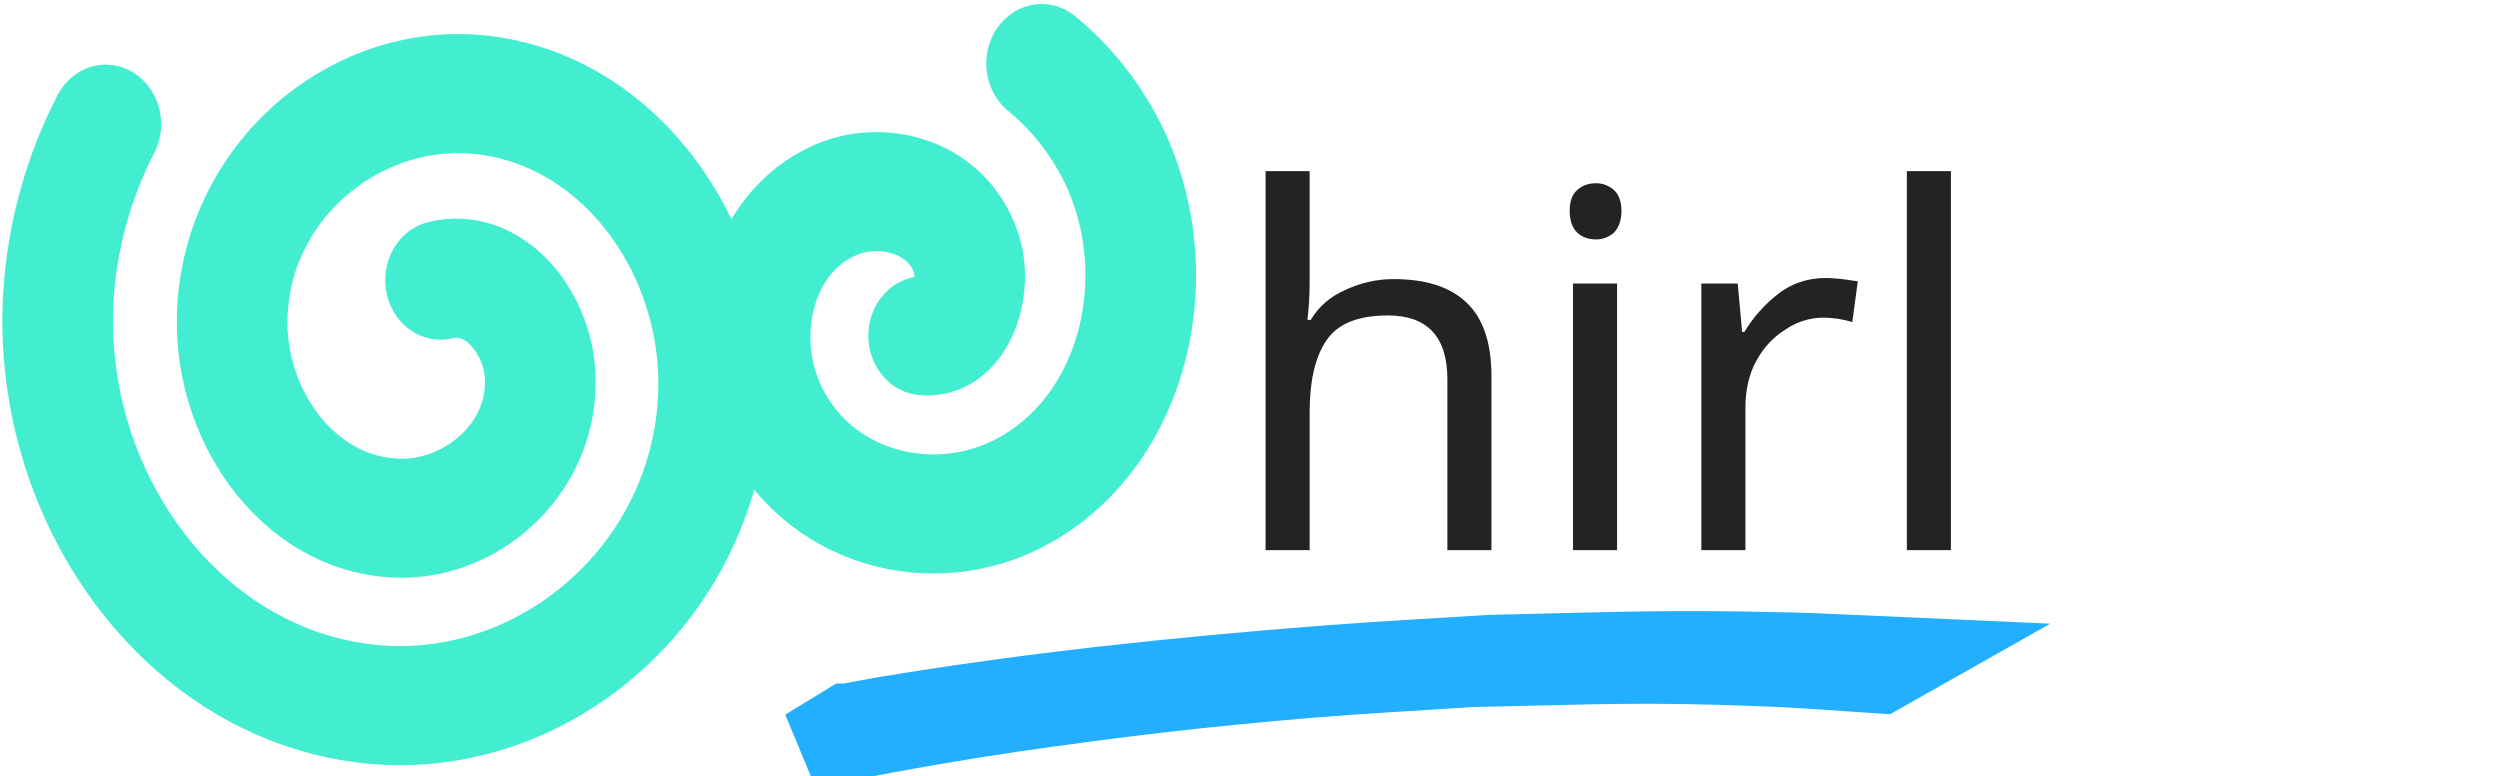
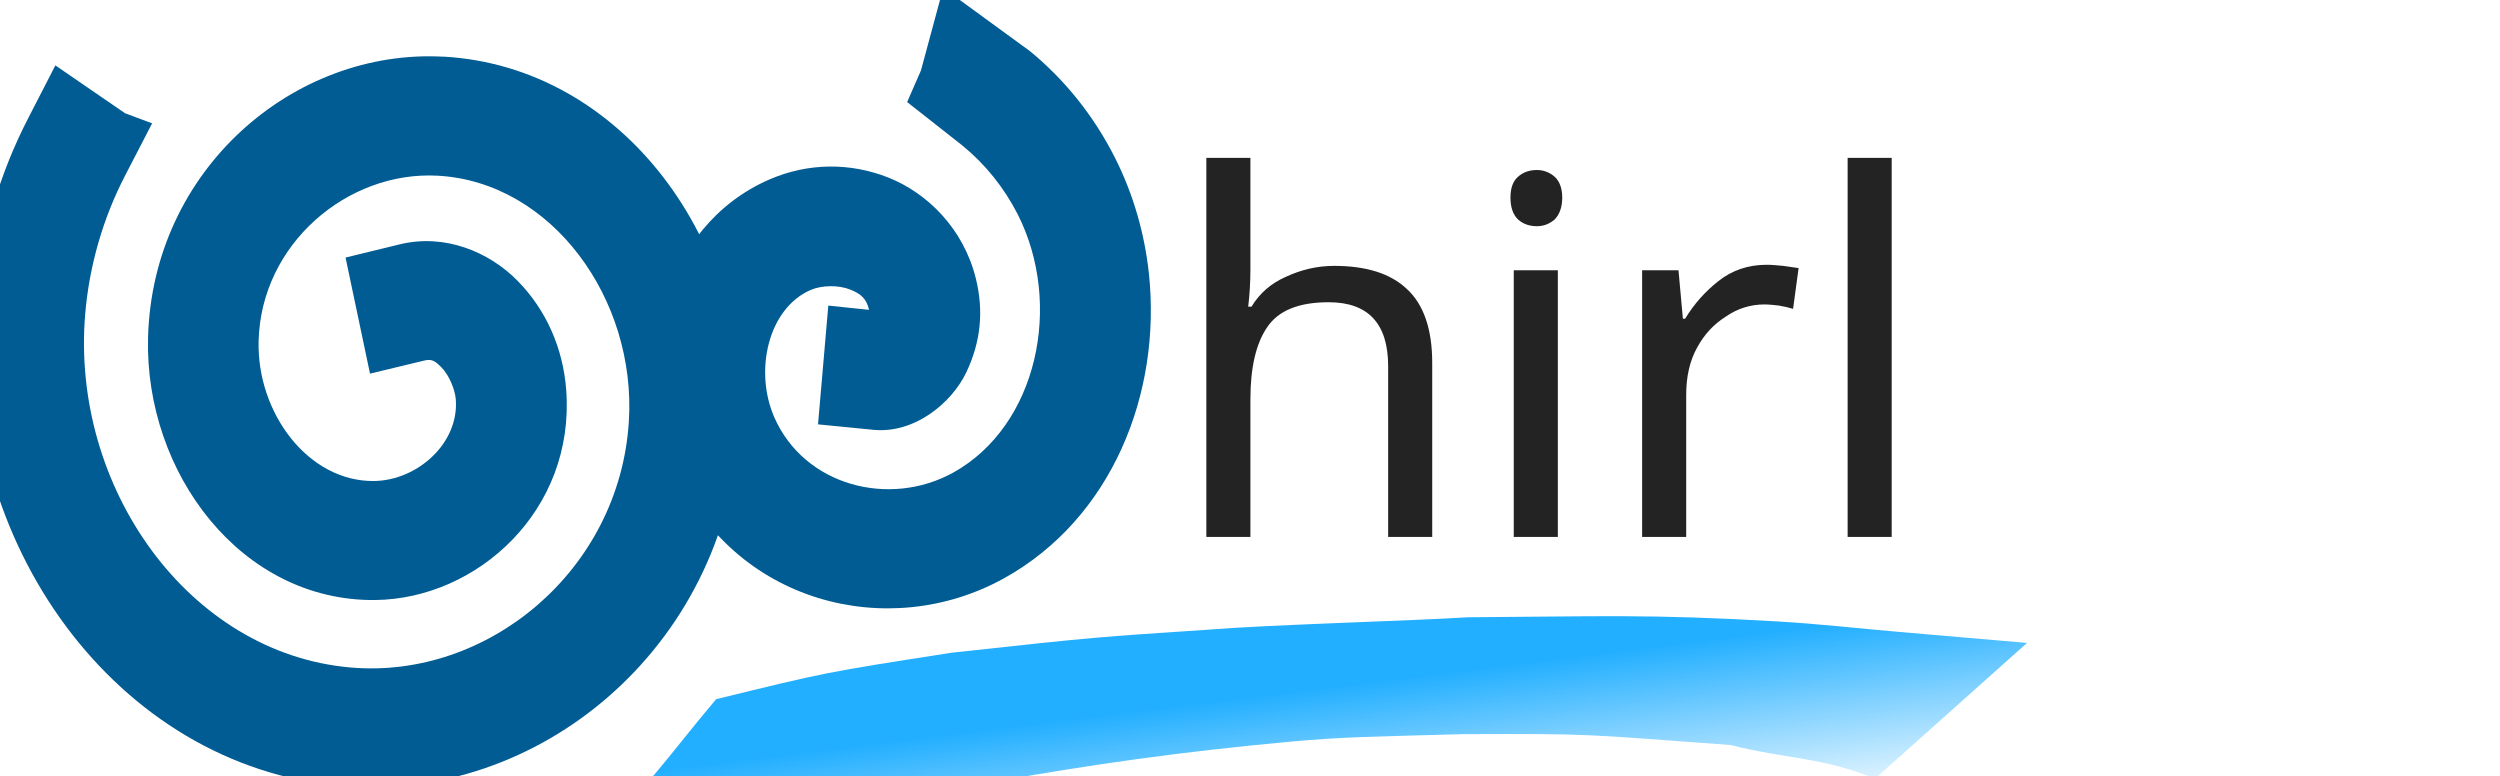
- <svg xmlns="http://www.w3.org/2000/svg" width="35.451mm" height="10.995mm" viewBox="0 0 35.451 10.995" version="1.1" id="svg8">
-   <defs id="defs2" />
+ <svg xmlns="http://www.w3.org/2000/svg" xmlns:xlink="http://www.w3.org/1999/xlink" width="35.451mm" height="10.995mm" viewBox="0 0 35.451 10.995" version="1.1" id="svg8">
+   <defs id="defs2">
+     <linearGradient id="linearGradient4676">
+       <stop style="stop-color:#23afff;stop-opacity:1;" offset="0" id="stop4672" />
+       <stop style="stop-color:#23afff;stop-opacity:0;" offset="1" id="stop4674" />
+     </linearGradient>
+     <linearGradient xlink:href="#linearGradient4676" id="linearGradient4678" x1="45.218" y1="39.503" x2="45.548" y2="42.149" gradientUnits="userSpaceOnUse" />
+   </defs>
  <g id="layer1" transform="translate(-26.29988,-29.76498)">
-     <text xml:space="preserve" style="font-style:normal;font-variant:normal;font-weight:normal;font-stretch:normal;font-size:7.056px;line-height:1.25;font-family:Purisa;-inkscape-font-specification:'Purisa, Normal';font-variant-ligatures:normal;font-variant-caps:normal;font-variant-numeric:normal;font-feature-settings:normal;text-align:start;letter-spacing:0px;word-spacing:0px;writing-mode:lr;text-anchor:start;fill:#232323;fill-opacity:1;stroke:none;stroke-width:0.265;" x="43.652" y="37.567" id="text4527">
-       <tspan id="tspan4525" x="43.652" y="37.567" style="font-style:normal;font-variant:normal;font-weight:normal;font-stretch:normal;font-size:7.056px;font-family:Purisa;-inkscape-font-specification:'Purisa, Normal';font-variant-ligatures:normal;font-variant-caps:normal;font-variant-numeric:normal;font-feature-settings:normal;text-align:start;writing-mode:lr;text-anchor:start;stroke-width:0.265;fill:#232323;fill-opacity:1;">hirl</tspan>
+     <text xml:space="preserve" style="font-style:normal;font-variant:normal;font-weight:normal;font-stretch:normal;font-size:7.056px;line-height:1.25;font-family:Purisa;-inkscape-font-specification:'Purisa, Normal';font-variant-ligatures:normal;font-variant-caps:normal;font-variant-numeric:normal;font-feature-settings:normal;text-align:start;letter-spacing:0px;word-spacing:0px;writing-mode:lr-tb;text-anchor:start;fill:#232323;fill-opacity:1;stroke:none;stroke-width:0.265" x="42.811" y="37.38" id="text4527">
+       <tspan id="tspan4525" x="42.811" y="37.38" style="font-style:normal;font-variant:normal;font-weight:normal;font-stretch:normal;font-size:7.056px;font-family:Purisa;-inkscape-font-specification:'Purisa, Normal';font-variant-ligatures:normal;font-variant-caps:normal;font-variant-numeric:normal;font-feature-settings:normal;text-align:start;writing-mode:lr-tb;text-anchor:start;fill:#232323;fill-opacity:1;stroke-width:0.265">hirl</tspan>
    </text>
-     <g id="g4597" transform="matrix(1.070976,0,0,1.152682,4.968448,-4.672492)">
-       <path transform="matrix(-0.1333439,-0.9910698,-0.9910698,0.1333439,62.0312,-2.49087)" d="m -32.186,34.484 c -0.11,-0.477 0.463,-0.755 0.855,-0.705 0.764,0.097 1.13,0.951 0.956,1.637 -0.264,1.042 -1.447,1.516 -2.419,1.207 -1.321,-0.419 -1.905,-1.945 -1.458,-3.201 0.57,-1.6 2.444,-2.297 3.984,-1.709 0.447,0.171 0.854,0.438 1.192,0.776" id="path3699" style="fill:none;fill-rule:evenodd;stroke:#43eed0;stroke-width:1.465;stroke-linecap:round;stroke-miterlimit:4;stroke-dasharray:none;stroke-opacity:1" />
-       <path d="m 25.751,33.322 c 0.694,-0.158 1.265,0.492 1.316,1.136 0.08,1.011 -0.846,1.782 -1.804,1.793 -1.324,0.016 -2.304,-1.201 -2.271,-2.472 0.043,-1.636 1.556,-2.829 3.141,-2.748 1.948,0.1 3.355,1.912 3.226,3.809 -0.155,2.26 -2.268,3.882 -4.478,3.703 -2.572,-0.209 -4.41,-2.624 -4.18,-5.146 0.064,-0.698 0.277,-1.381 0.618,-1.993" id="path3699-3" style="fill:none;fill-rule:evenodd;stroke:#43eed0;stroke-width:1.465;stroke-linecap:round;stroke-miterlimit:4;stroke-dasharray:none;stroke-opacity:1" />
+     <g id="g4597" transform="matrix(1.070976,0,0,1.152682,5.260774,-4.599411)" style="stroke:#005c93;stroke-opacity:1">
+       <path style="color:#000000;font-style:normal;font-variant:normal;font-weight:normal;font-stretch:normal;font-size:medium;line-height:normal;font-family:sans-serif;font-variant-ligatures:normal;font-variant-position:normal;font-variant-caps:normal;font-variant-numeric:normal;font-variant-alternates:normal;font-feature-settings:normal;text-indent:0;text-align:start;text-decoration:none;text-decoration-line:none;text-decoration-style:solid;text-decoration-color:#000000;letter-spacing:normal;word-spacing:normal;text-transform:none;writing-mode:lr-tb;direction:ltr;text-orientation:mixed;dominant-baseline:auto;baseline-shift:baseline;text-anchor:start;white-space:normal;shape-padding:0;clip-rule:nonzero;display:inline;overflow:visible;visibility:visible;opacity:1;isolation:auto;mix-blend-mode:normal;color-interpolation:sRGB;color-interpolation-filters:linearRGB;solid-color:#000000;solid-opacity:1;vector-effect:none;fill:#005c93;fill-opacity:1;fill-rule:evenodd;stroke:none;stroke-width:1.465;stroke-linecap:square;stroke-linejoin:miter;stroke-miterlimit:4;stroke-dasharray:none;stroke-dashoffset:0;stroke-opacity:1;color-rendering:auto;image-rendering:auto;shape-rendering:auto;text-rendering:auto;enable-background:accumulate" d="m 34.857,33.177 c 0.169,1.478 -0.493,3.016 -1.919,3.75 -1.532,0.789 -3.583,0.305 -4.366,-1.356 -0.6,-1.273 -0.168,-2.977 1.264,-3.552 0.509,-0.204 1.064,-0.209 1.574,-0.021 0.51,0.189 0.992,0.624 1.156,1.242 0.106,0.399 0.065,0.776 -0.125,1.15 -0.19,0.374 -0.683,0.761 -1.235,0.71 l -0.73,-0.067 0.136,-1.461 0.537,0.052 c 2.63e-4,1.87e-4 9e-4,-0.007 0.001,-0.006 -0.034,-0.127 -0.098,-0.188 -0.25,-0.244 -0.151,-0.056 -0.372,-0.054 -0.52,0.005 -0.563,0.226 -0.753,0.994 -0.483,1.567 0.399,0.846 1.528,1.113 2.368,0.681 1.119,-0.576 1.457,-2.071 0.856,-3.176 -0.178,-0.326 -0.429,-0.616 -0.728,-0.844 l -0.737,-0.539 0.183,-0.389 0.295,-1.015 1.147,0.777 c 0.461,0.351 0.847,0.797 1.126,1.311 0.244,0.448 0.393,0.933 0.45,1.425 z" id="path3699" />
+       <path style="color:#000000;font-style:normal;font-variant:normal;font-weight:normal;font-stretch:normal;font-size:medium;line-height:normal;font-family:sans-serif;font-variant-ligatures:normal;font-variant-position:normal;font-variant-caps:normal;font-variant-numeric:normal;font-variant-alternates:normal;font-feature-settings:normal;text-indent:0;text-align:start;text-decoration:none;text-decoration-line:none;text-decoration-style:solid;text-decoration-color:#000000;letter-spacing:normal;word-spacing:normal;text-transform:none;writing-mode:lr-tb;direction:ltr;text-orientation:mixed;dominant-baseline:auto;baseline-shift:baseline;text-anchor:start;white-space:normal;shape-padding:0;clip-rule:nonzero;display:inline;overflow:visible;visibility:visible;opacity:1;isolation:auto;mix-blend-mode:normal;color-interpolation:sRGB;color-interpolation-filters:linearRGB;solid-color:#000000;solid-opacity:1;vector-effect:none;fill:#005c93;fill-opacity:1;fill-rule:evenodd;stroke:none;stroke-width:1.465;stroke-linecap:square;stroke-linejoin:miter;stroke-miterlimit:4;stroke-dasharray:none;stroke-dashoffset:0;stroke-opacity:1;color-rendering:auto;image-rendering:auto;shape-rendering:auto;text-rendering:auto;enable-background:accumulate" d="m 25.515,30.51 c -1.974,-0.101 -3.855,1.383 -3.91,3.461 -0.044,1.66 1.235,3.244 3.012,3.223 1.345,-0.016 2.643,-1.099 2.525,-2.582 -0.041,-0.517 -0.267,-0.988 -0.643,-1.344 -0.376,-0.356 -0.963,-0.586 -1.564,-0.449 l -0.715,0.162 0.324,1.428 0.715,-0.16 c 0.093,-0.021 0.137,-0.007 0.232,0.084 0.096,0.091 0.179,0.267 0.189,0.395 0.043,0.539 -0.51,0.995 -1.082,1.002 -0.871,0.01 -1.553,-0.837 -1.529,-1.721 0.031,-1.195 1.177,-2.096 2.371,-2.035 1.514,0.077 2.634,1.522 2.531,3.027 -0.125,1.831 -1.869,3.171 -3.686,3.023 -2.146,-0.174 -3.706,-2.222 -3.512,-4.35 0.054,-0.594 0.237,-1.18 0.529,-1.703 l 0.357,-0.641 -0.358,-0.124 -0.923,-0.589 -0.355,0.641 c -0.391,0.701 -0.636,1.48 -0.709,2.283 -0.266,2.915 1.853,5.698 4.852,5.941 2.602,0.211 5.083,-1.693 5.268,-4.383 0.157,-2.288 -1.537,-4.468 -3.92,-4.59 z" id="path3699-3" />
    </g>
-     <path style="fill:#43eed0;fill-opacity:1;stroke:#23afff;stroke-width:1.158;stroke-linecap:round;stroke-miterlimit:4;stroke-dasharray:none;stroke-opacity:1" id="path4639" d="m 38.322,40.037 c 0.158,-0.03 0.316,-0.062 0.474,-0.089 2.097,-0.352 4.216,-0.574 6.335,-0.737 0.765,-0.059 1.531,-0.099 2.296,-0.148 1.815,-0.04 2.466,-0.077 4.237,-0.035 0.555,0.013 1.109,0.048 1.664,0.072 0,0 -0.361,0.204 -0.361,0.204 v 0 c -0.537,-0.034 -1.074,-0.08 -1.611,-0.1 -1.8,-0.07 -2.326,-0.03 -4.184,0.008 -0.769,0.051 -1.538,0.091 -2.306,0.154 -1.49,0.124 -2.755,0.273 -4.225,0.486 -0.632,0.092 -1.697,0.272 -2.375,0.413 -0.177,0.037 -0.352,0.085 -0.529,0.128 0,0 0.583,-0.356 0.583,-0.356 z" />
+     <path style="color:#000000;font-style:normal;font-variant:normal;font-weight:normal;font-stretch:normal;font-size:medium;line-height:normal;font-family:sans-serif;font-variant-ligatures:normal;font-variant-position:normal;font-variant-caps:normal;font-variant-numeric:normal;font-variant-alternates:normal;font-feature-settings:normal;text-indent:0;text-align:start;text-decoration:none;text-decoration-line:none;text-decoration-style:solid;text-decoration-color:#000000;letter-spacing:normal;word-spacing:normal;text-transform:none;writing-mode:lr-tb;direction:ltr;text-orientation:mixed;dominant-baseline:auto;baseline-shift:baseline;text-anchor:start;white-space:normal;shape-padding:0;clip-rule:nonzero;display:inline;overflow:visible;visibility:visible;opacity:1;isolation:auto;mix-blend-mode:normal;color-interpolation:sRGB;color-interpolation-filters:linearRGB;solid-color:#000000;solid-opacity:1;vector-effect:none;fill:url(#linearGradient4678);fill-opacity:1;fill-rule:nonzero;stroke:none;stroke-width:1.402;stroke-linecap:round;stroke-linejoin:miter;stroke-miterlimit:4;stroke-dasharray:none;stroke-dashoffset:0;stroke-opacity:1;color-rendering:auto;image-rendering:auto;shape-rendering:auto;text-rendering:auto;enable-background:accumulate" d="m 51.503,38.577 c -1.826,-0.107 -2.526,-0.07 -4.373,-0.059 l -0.02,-4.89e-4 -0.022,0.002 c -0.738,0.048 -2.8,0.104 -3.65,0.174 -1.572,0.106 -1.565,0.099 -3.644,0.327 -1.82,0.284 -1.76,0.273 -3.339,0.659 -0.754,0.896 -0.708,0.946 -2.314,2.663 0.958,-0.672 5.181,-1.299 6.159,-1.475 1.494,-0.266 2.765,-0.444 4.272,-0.583 0.759,-0.07 1.121,-0.071 2.474,-0.109 1.878,-0.007 1.672,-3.46e-4 3.792,0.154 0.796,0.201 1.32,0.174 2.05,0.478 L 55.044,38.882 53.219,38.725 C 52.666,38.678 52.095,38.611 51.503,38.577 Z" id="path4639" />
  </g>
</svg>
